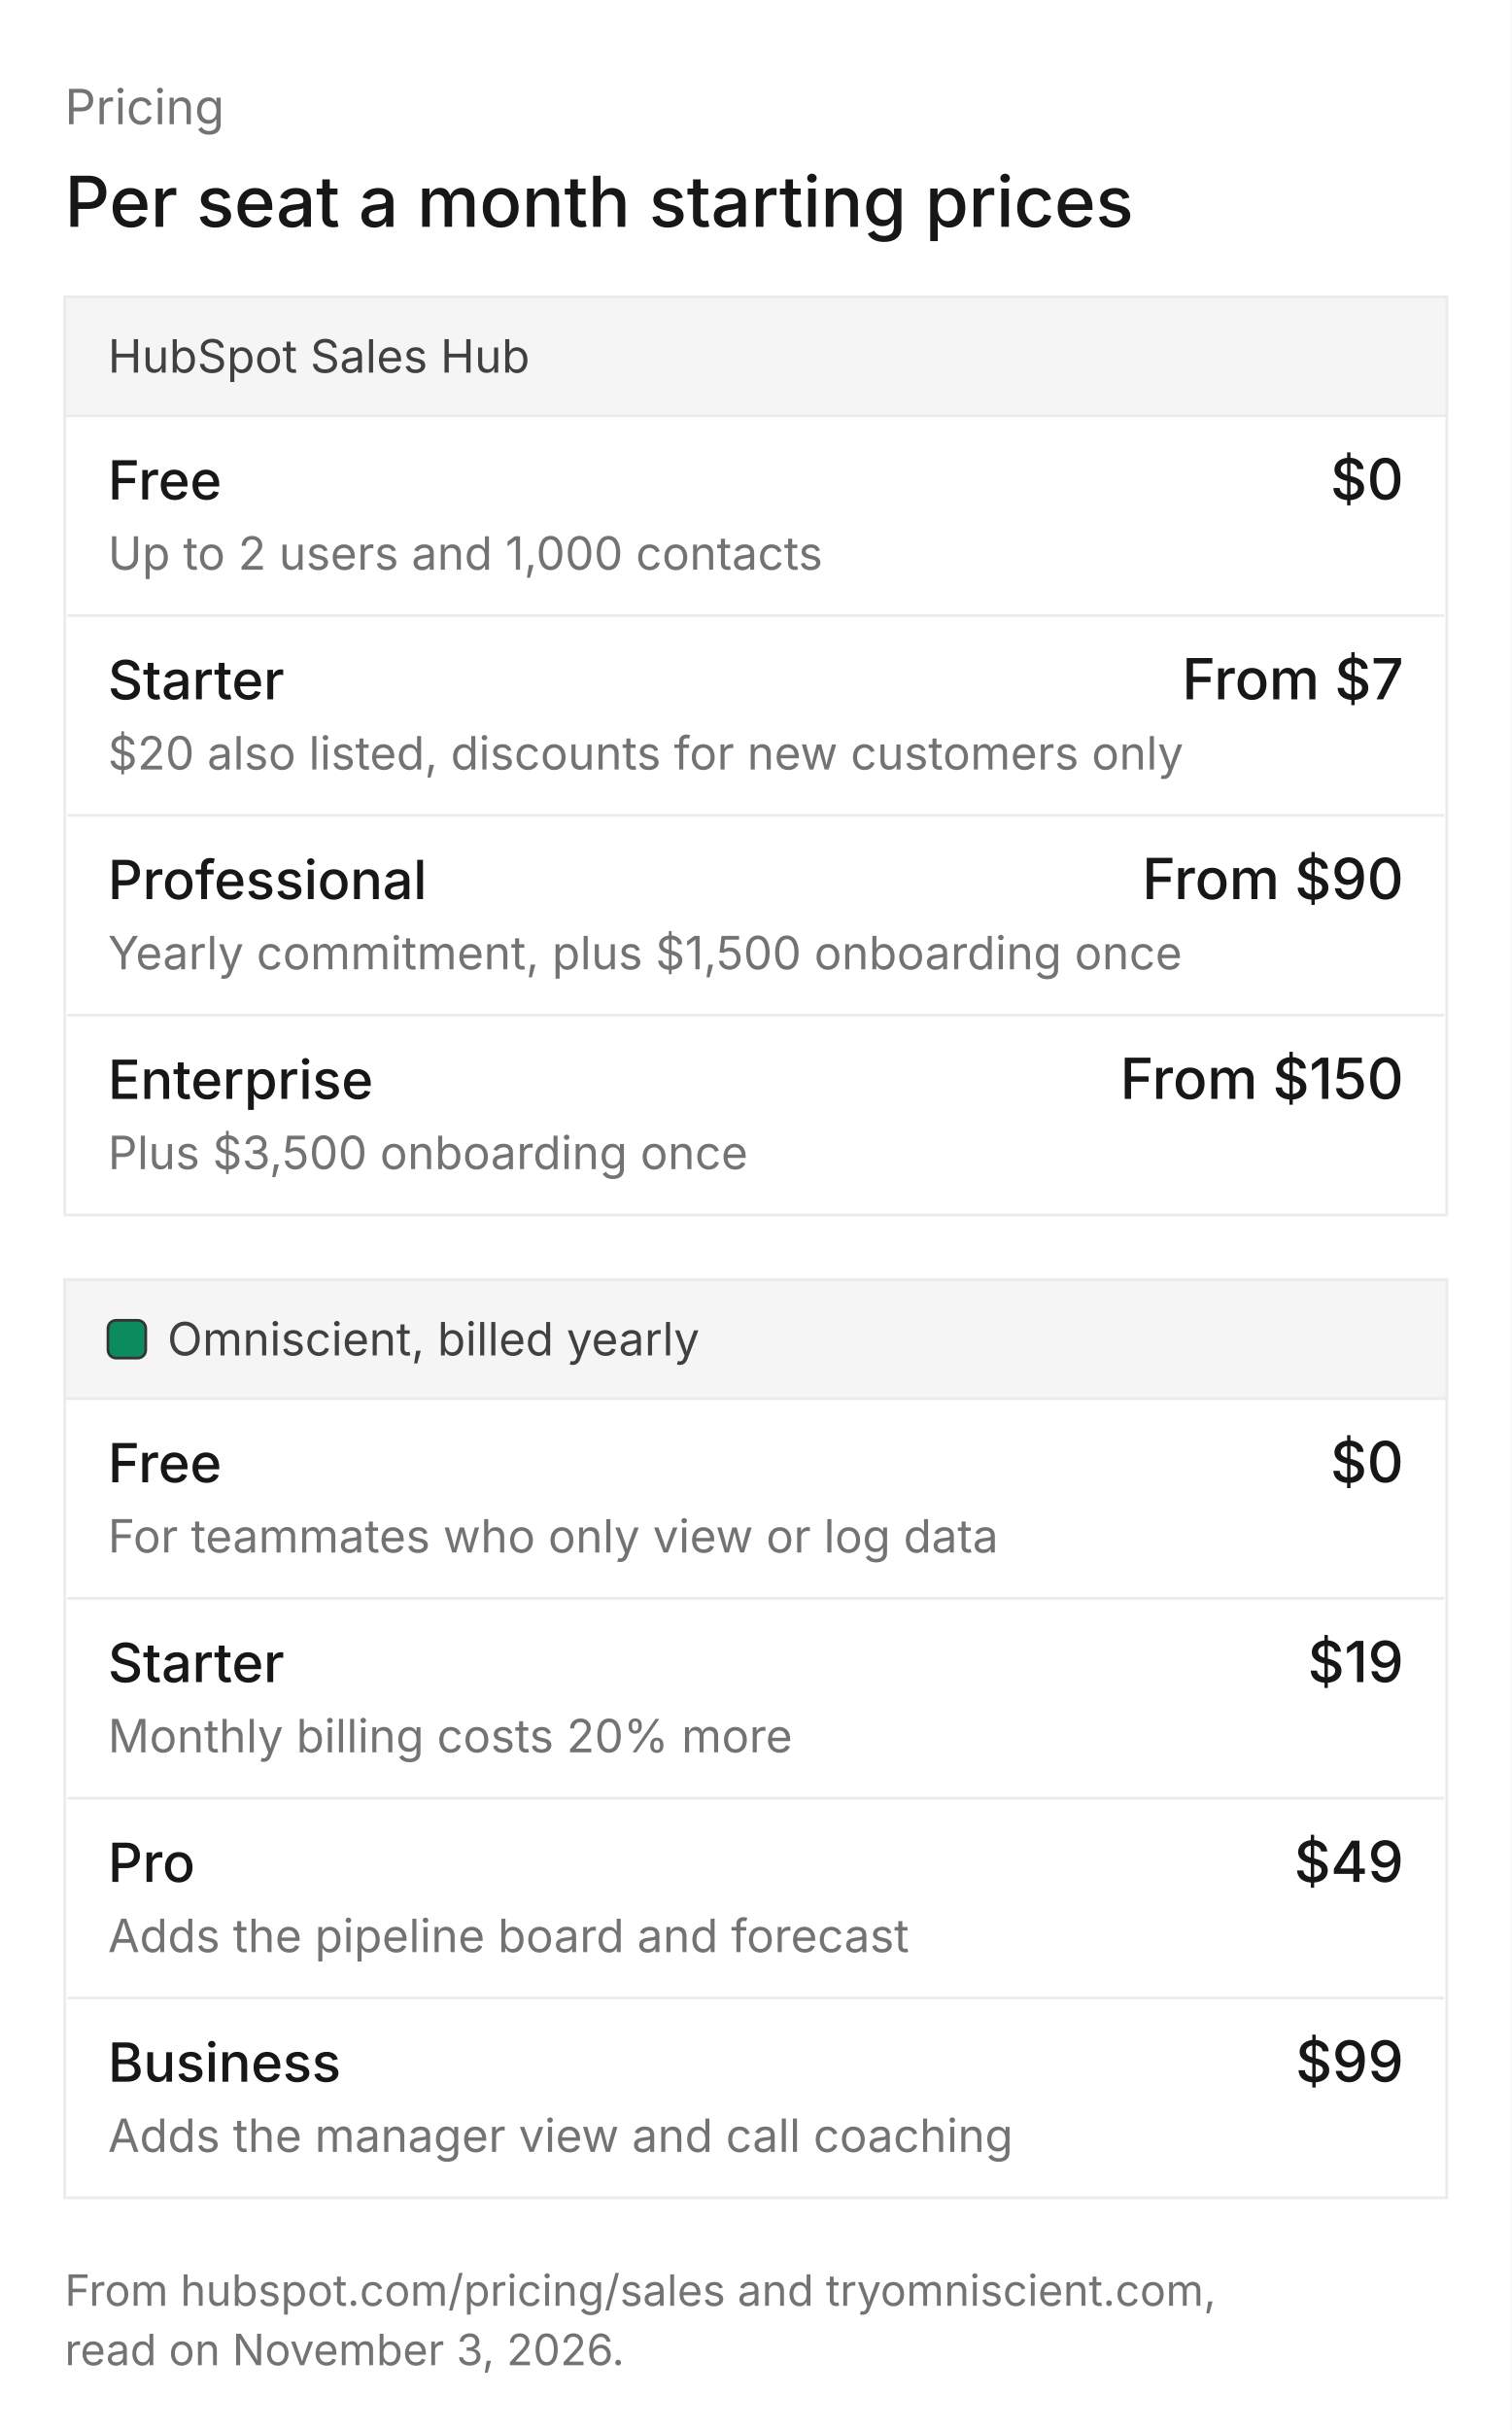
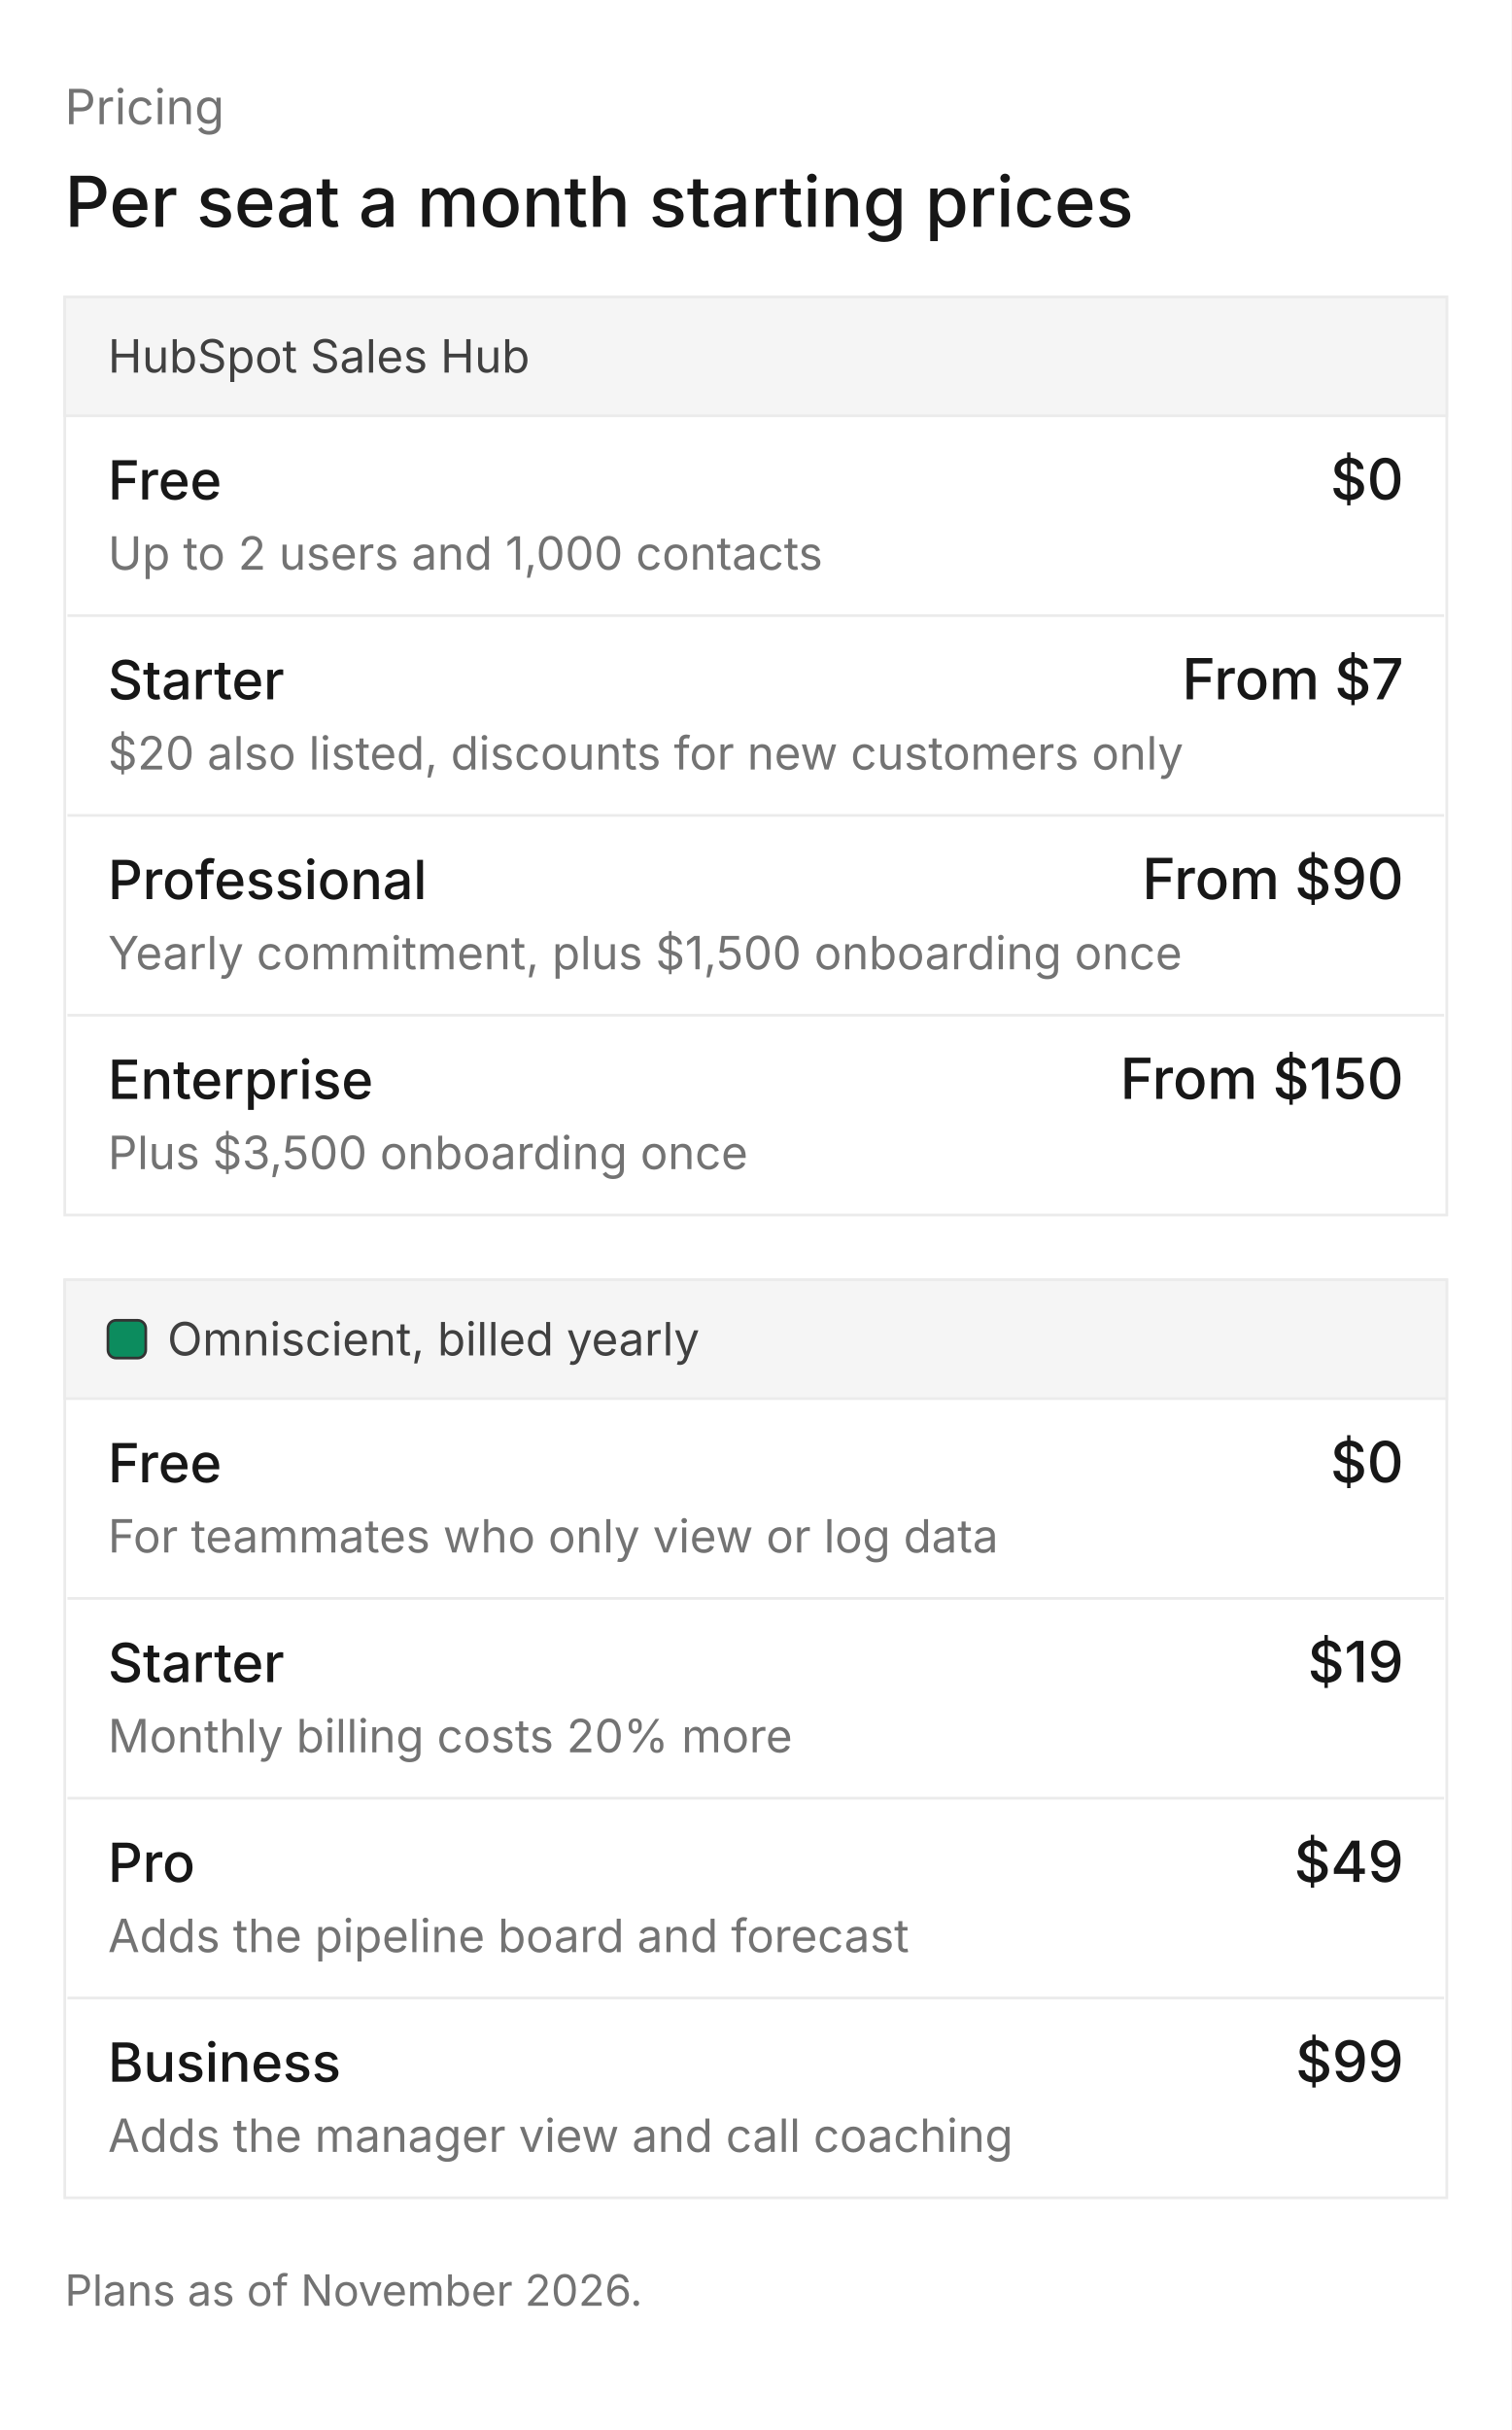
<svg xmlns="http://www.w3.org/2000/svg" viewBox="0 0 560 900" width="560" height="900" role="img" aria-labelledby="t d" font-family="Inter, system-ui, sans-serif">
  <rect width="560" height="900" fill="#ffffff" />
  <text x="24" y="46" font-family="Inter, system-ui, sans-serif" font-size="18" fill="#737373">Pricing</text>
  <text x="24" y="84" font-size="26" font-weight="500" fill="#171717">Per seat a month <tspan fill="#171717">starting prices</tspan>
  </text>
  <rect x="24" y="110" width="512" height="340" fill="#ffffff" stroke="#ebebeb" />
  <rect x="24" y="110" width="512" height="44" fill="#f5f5f5" stroke="#ebebeb" />
  <text x="40" y="138" font-family="Inter, system-ui, sans-serif" font-size="17" fill="#404040">HubSpot Sales Hub</text>
  <text x="40" y="185" font-size="20" font-weight="500" fill="#171717">Free</text>
  <text x="520" y="185" text-anchor="end" font-size="21" font-weight="500" fill="#171717">$0</text>
  <text x="40" y="211" font-size="17" fill="#737373">Up to 2 users and 1,000 contacts</text>
  <line x1="25" x2="535" y1="228" y2="228" stroke="#ebebeb" />
  <text x="40" y="259" font-size="20" font-weight="500" fill="#171717">Starter</text>
  <text x="520" y="259" text-anchor="end" font-size="21" font-weight="500" fill="#171717">From $7</text>
  <text x="40" y="285" font-size="17" fill="#737373">$20 also listed, discounts for new customers only</text>
  <line x1="25" x2="535" y1="302" y2="302" stroke="#ebebeb" />
  <text x="40" y="333" font-size="20" font-weight="500" fill="#171717">Professional</text>
  <text x="520" y="333" text-anchor="end" font-size="21" font-weight="500" fill="#171717">From $90</text>
  <text x="40" y="359" font-size="17" fill="#737373">Yearly commitment, plus $1,500 onboarding once</text>
  <line x1="25" x2="535" y1="376" y2="376" stroke="#ebebeb" />
  <text x="40" y="407" font-size="20" font-weight="500" fill="#171717">Enterprise</text>
  <text x="520" y="407" text-anchor="end" font-size="21" font-weight="500" fill="#171717">From $150</text>
  <text x="40" y="433" font-size="17" fill="#737373">Plus $3,500 onboarding once</text>
  <rect x="24" y="474" width="512" height="340" fill="#ffffff" stroke="#ebebeb" />
  <rect x="24" y="474" width="512" height="44" fill="#f5f5f5" stroke="#ebebeb" />
  <rect x="40" y="489" width="14" height="14" fill="#0c8c5e" stroke="#333333" rx="3" />
  <text x="62" y="502" font-family="Inter, system-ui, sans-serif" font-size="17" fill="#404040">Omniscient, billed yearly</text>
  <text x="40" y="549" font-size="20" font-weight="500" fill="#171717">Free</text>
  <text x="520" y="549" text-anchor="end" font-size="21" font-weight="500" fill="#171717">$0</text>
  <text x="40" y="575" font-size="17" fill="#737373">For teammates who only view or log data</text>
  <line x1="25" x2="535" y1="592" y2="592" stroke="#ebebeb" />
  <text x="40" y="623" font-size="20" font-weight="500" fill="#171717">Starter</text>
  <text x="520" y="623" text-anchor="end" font-size="21" font-weight="500" fill="#171717">$19</text>
  <text x="40" y="649" font-size="17" fill="#737373">Monthly billing costs 20% more</text>
  <line x1="25" x2="535" y1="666" y2="666" stroke="#ebebeb" />
  <text x="40" y="697" font-size="20" font-weight="500" fill="#171717">Pro</text>
  <text x="520" y="697" text-anchor="end" font-size="21" font-weight="500" fill="#171717">$49</text>
  <text x="40" y="723" font-size="17" fill="#737373">Adds the pipeline board and forecast</text>
  <line x1="25" x2="535" y1="740" y2="740" stroke="#ebebeb" />
  <text x="40" y="771" font-size="20" font-weight="500" fill="#171717">Business</text>
  <text x="520" y="771" text-anchor="end" font-size="21" font-weight="500" fill="#171717">$99</text>
  <text x="40" y="797" font-size="17" fill="#737373">Adds the manager view and call coaching</text>
-   <text x="24" y="854" font-size="16" fill="#737373">From hubspot.com/pricing/sales and tryomniscient.com,</text>
-   <text x="24" y="876" font-size="16" fill="#737373">read on November 3, 2026.</text>
+   <text x="24" y="854" font-size="16" fill="#737373">Plans as of November 2026.</text>
+   <text x="24" y="876" font-size="16" fill="#737373" />
</svg>
